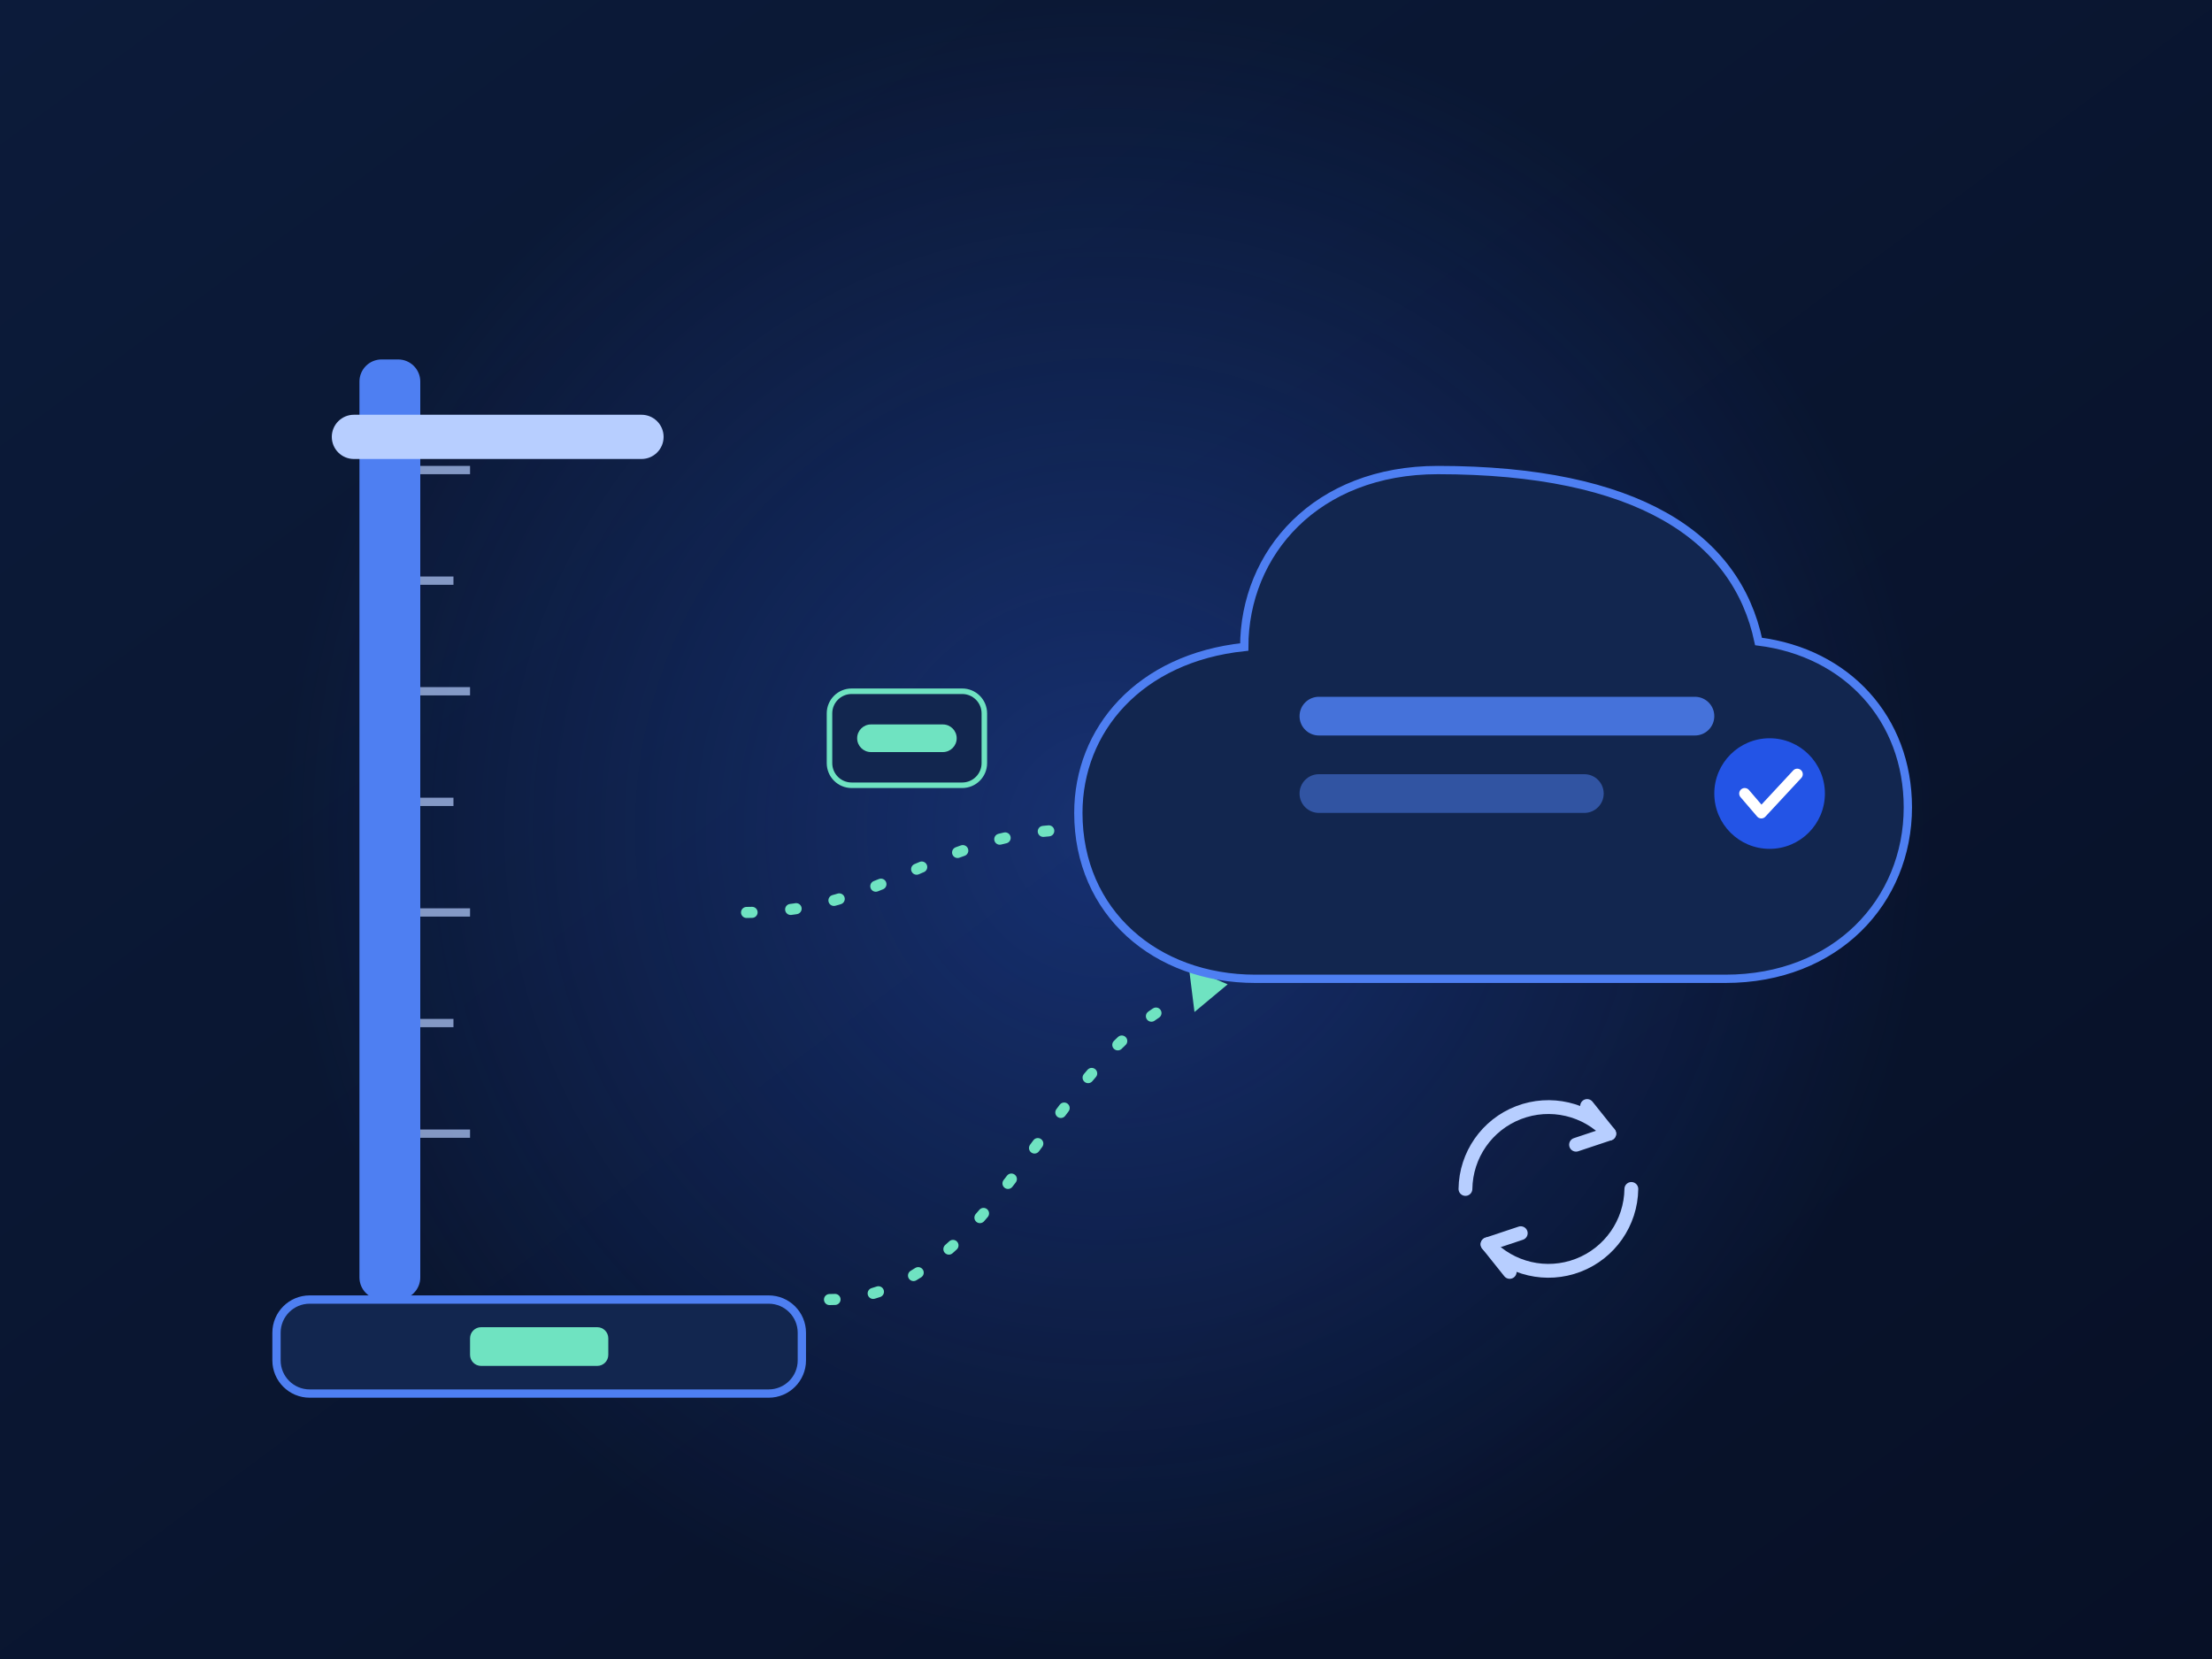
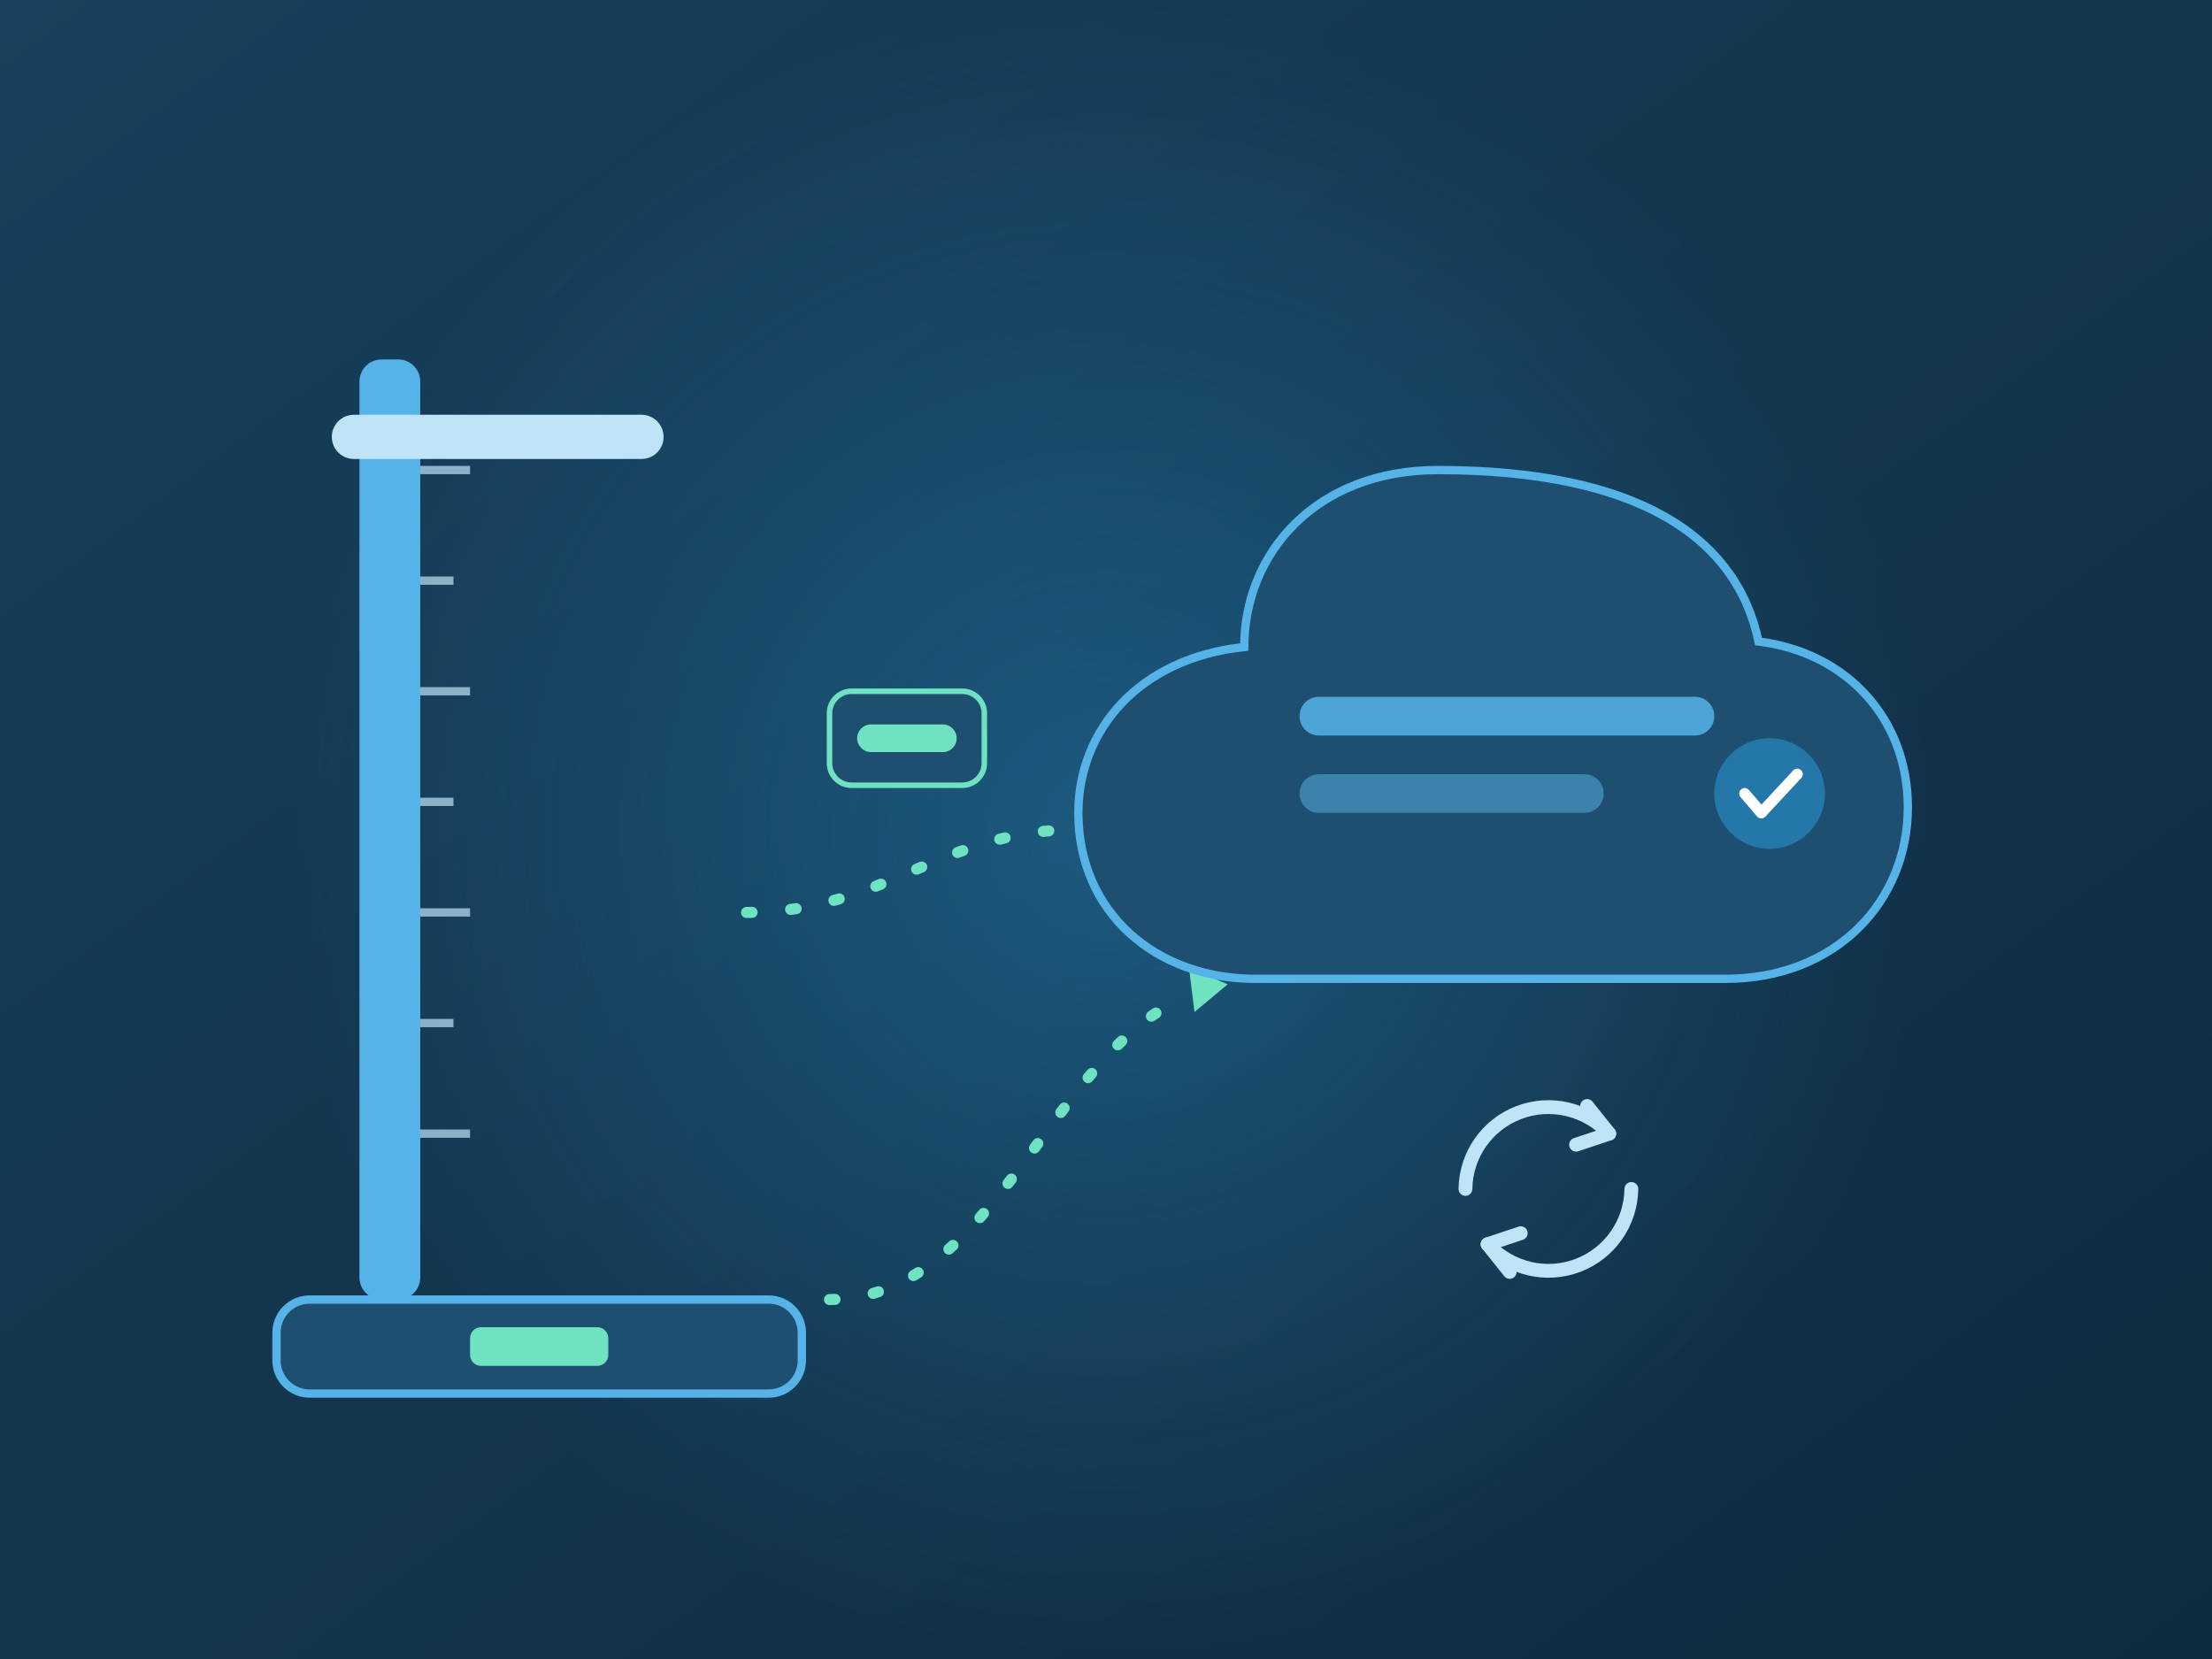
<svg xmlns="http://www.w3.org/2000/svg" viewBox="0 0 800 600" role="img" aria-label="Real-time Sync: measurements from the SmartGrowth device sent to the cloud instantly">
  <defs>
    <linearGradient id="bg" x1="0" y1="0" x2="1" y2="1">
-       <stop offset="0" stop-color="#0C1B3A" />
-       <stop offset="1" stop-color="#071026" />
+       <stop offset="0" stop-color="#17405C" />
+       <stop offset="1" stop-color="#0F2B3F" />
    </linearGradient>
    <radialGradient id="glow" cx="0.5" cy="0.5" r="0.5">
-       <stop offset="0" stop-color="#2F63EB" stop-opacity="0.35" />
-       <stop offset="1" stop-color="#2F63EB" stop-opacity="0" />
+       <stop offset="0" stop-color="#2D9CDB" stop-opacity="0.35" />
+       <stop offset="1" stop-color="#2D9CDB" stop-opacity="0" />
    </radialGradient>
  </defs>
  <rect width="800" height="600" fill="url(#bg)" />
  <circle cx="400" cy="300" r="300" fill="url(#glow)" />
-   <rect x="130" y="130" width="22" height="340" rx="8" fill="#4E7FF2" />
-   <g stroke="#B7CEFF" stroke-width="3" opacity=".7">
+   <rect x="130" y="130" width="22" height="340" rx="8" fill="#56B3E8" />
+   <g stroke="#BFE3F7" stroke-width="3" opacity=".7">
    <line x1="152" y1="170" x2="170" y2="170" />
    <line x1="152" y1="210" x2="164" y2="210" />
    <line x1="152" y1="250" x2="170" y2="250" />
    <line x1="152" y1="290" x2="164" y2="290" />
    <line x1="152" y1="330" x2="170" y2="330" />
    <line x1="152" y1="370" x2="164" y2="370" />
    <line x1="152" y1="410" x2="170" y2="410" />
  </g>
-   <rect x="120" y="150" width="120" height="16" rx="8" fill="#B7CEFF" />
-   <rect x="100" y="470" width="190" height="34" rx="12" fill="#12264F" stroke="#4E7FF2" stroke-width="3" />
+   <rect x="120" y="150" width="120" height="16" rx="8" fill="#BFE3F7" />
+   <rect x="100" y="470" width="190" height="34" rx="12" fill="#1E4F70" stroke="#56B3E8" stroke-width="3" />
  <rect x="170" y="480" width="50" height="14" rx="4" fill="#6FE3C1" />
  <g fill="none" stroke="#6FE3C1" stroke-width="4" stroke-linecap="round" stroke-dasharray="2 14">
    <path d="M270 330C320 330 340 300 390 300" />
    <path d="M300 470C360 470 380 380 430 360" />
  </g>
  <g fill="#6FE3C1">
    <path d="M392 292l14 8-14 8z" />
    <path d="M430 350l14 6-12 10z" />
  </g>
  <g transform="translate(300 250)">
-     <rect width="56" height="34" rx="8" fill="#12264F" stroke="#6FE3C1" stroke-width="2" />
+     <rect width="56" height="34" rx="8" fill="#1E4F70" stroke="#6FE3C1" stroke-width="2" />
    <rect x="10" y="12" width="36" height="10" rx="5" fill="#6FE3C1" />
  </g>
-   <path d="M520 170c-44 0-70 30-70 64-38 4-60 30-60 60 0 36 28 60 64 60h170c40 0 66-28 66-62 0-32-22-56-54-60-8-38-44-62-116-62z" fill="#12264F" stroke="#4E7FF2" stroke-width="3" />
-   <g fill="#4E7FF2" opacity=".85">
+   <path d="M520 170c-44 0-70 30-70 64-38 4-60 30-60 60 0 36 28 60 64 60h170c40 0 66-28 66-62 0-32-22-56-54-60-8-38-44-62-116-62z" fill="#1E4F70" stroke="#56B3E8" stroke-width="3" />
+   <g fill="#56B3E8" opacity=".85">
    <rect x="470" y="252" width="150" height="14" rx="7" />
    <rect x="470" y="280" width="110" height="14" rx="7" opacity=".6" />
  </g>
-   <circle cx="640" cy="287" r="20" fill="#2354E6" />
+   <circle cx="640" cy="287" r="20" fill="#2477A9" />
  <path d="M631 287l6 7 13-14" fill="none" stroke="#fff" stroke-width="4" stroke-linecap="round" stroke-linejoin="round" />
-   <g transform="translate(560 430)" fill="none" stroke="#B7CEFF" stroke-width="5" stroke-linecap="round">
+   <g transform="translate(560 430)" fill="none" stroke="#BFE3F7" stroke-width="5" stroke-linecap="round">
    <path d="M-30 0a30 30 0 0 1 52-20" />
    <path d="M30 0a30 30 0 0 1-52 20" />
    <path d="M14-30l8 10-12 4" stroke-linejoin="round" />
    <path d="M-14 30l-8-10 12-4" stroke-linejoin="round" />
  </g>
</svg>
